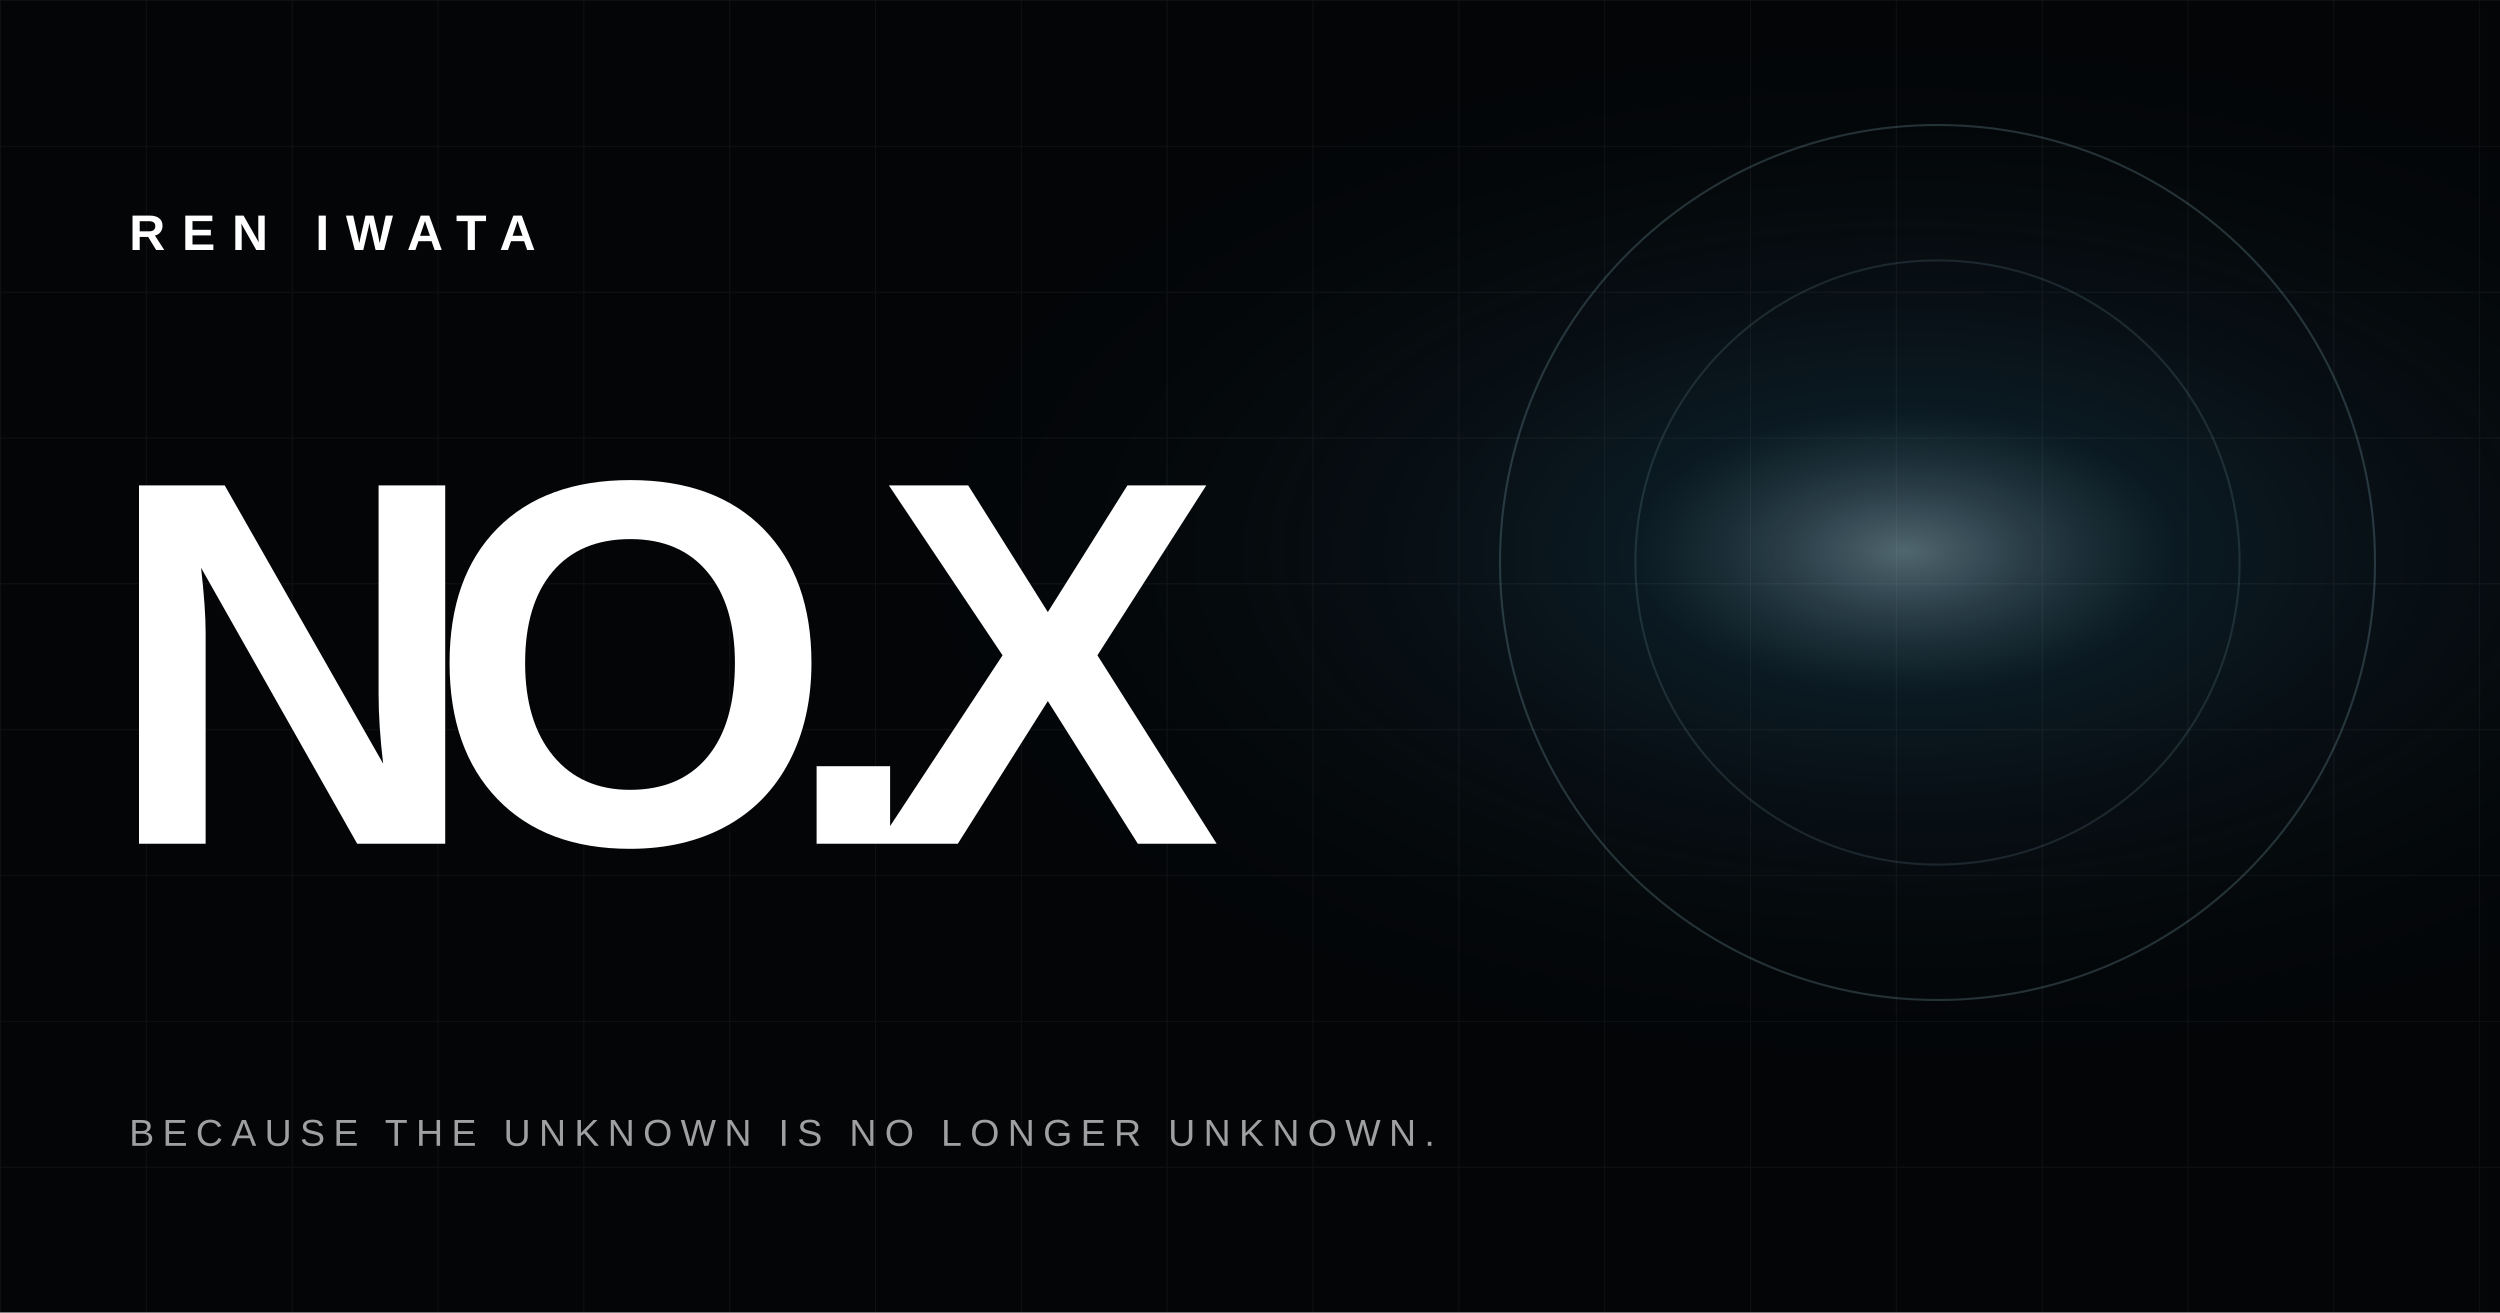
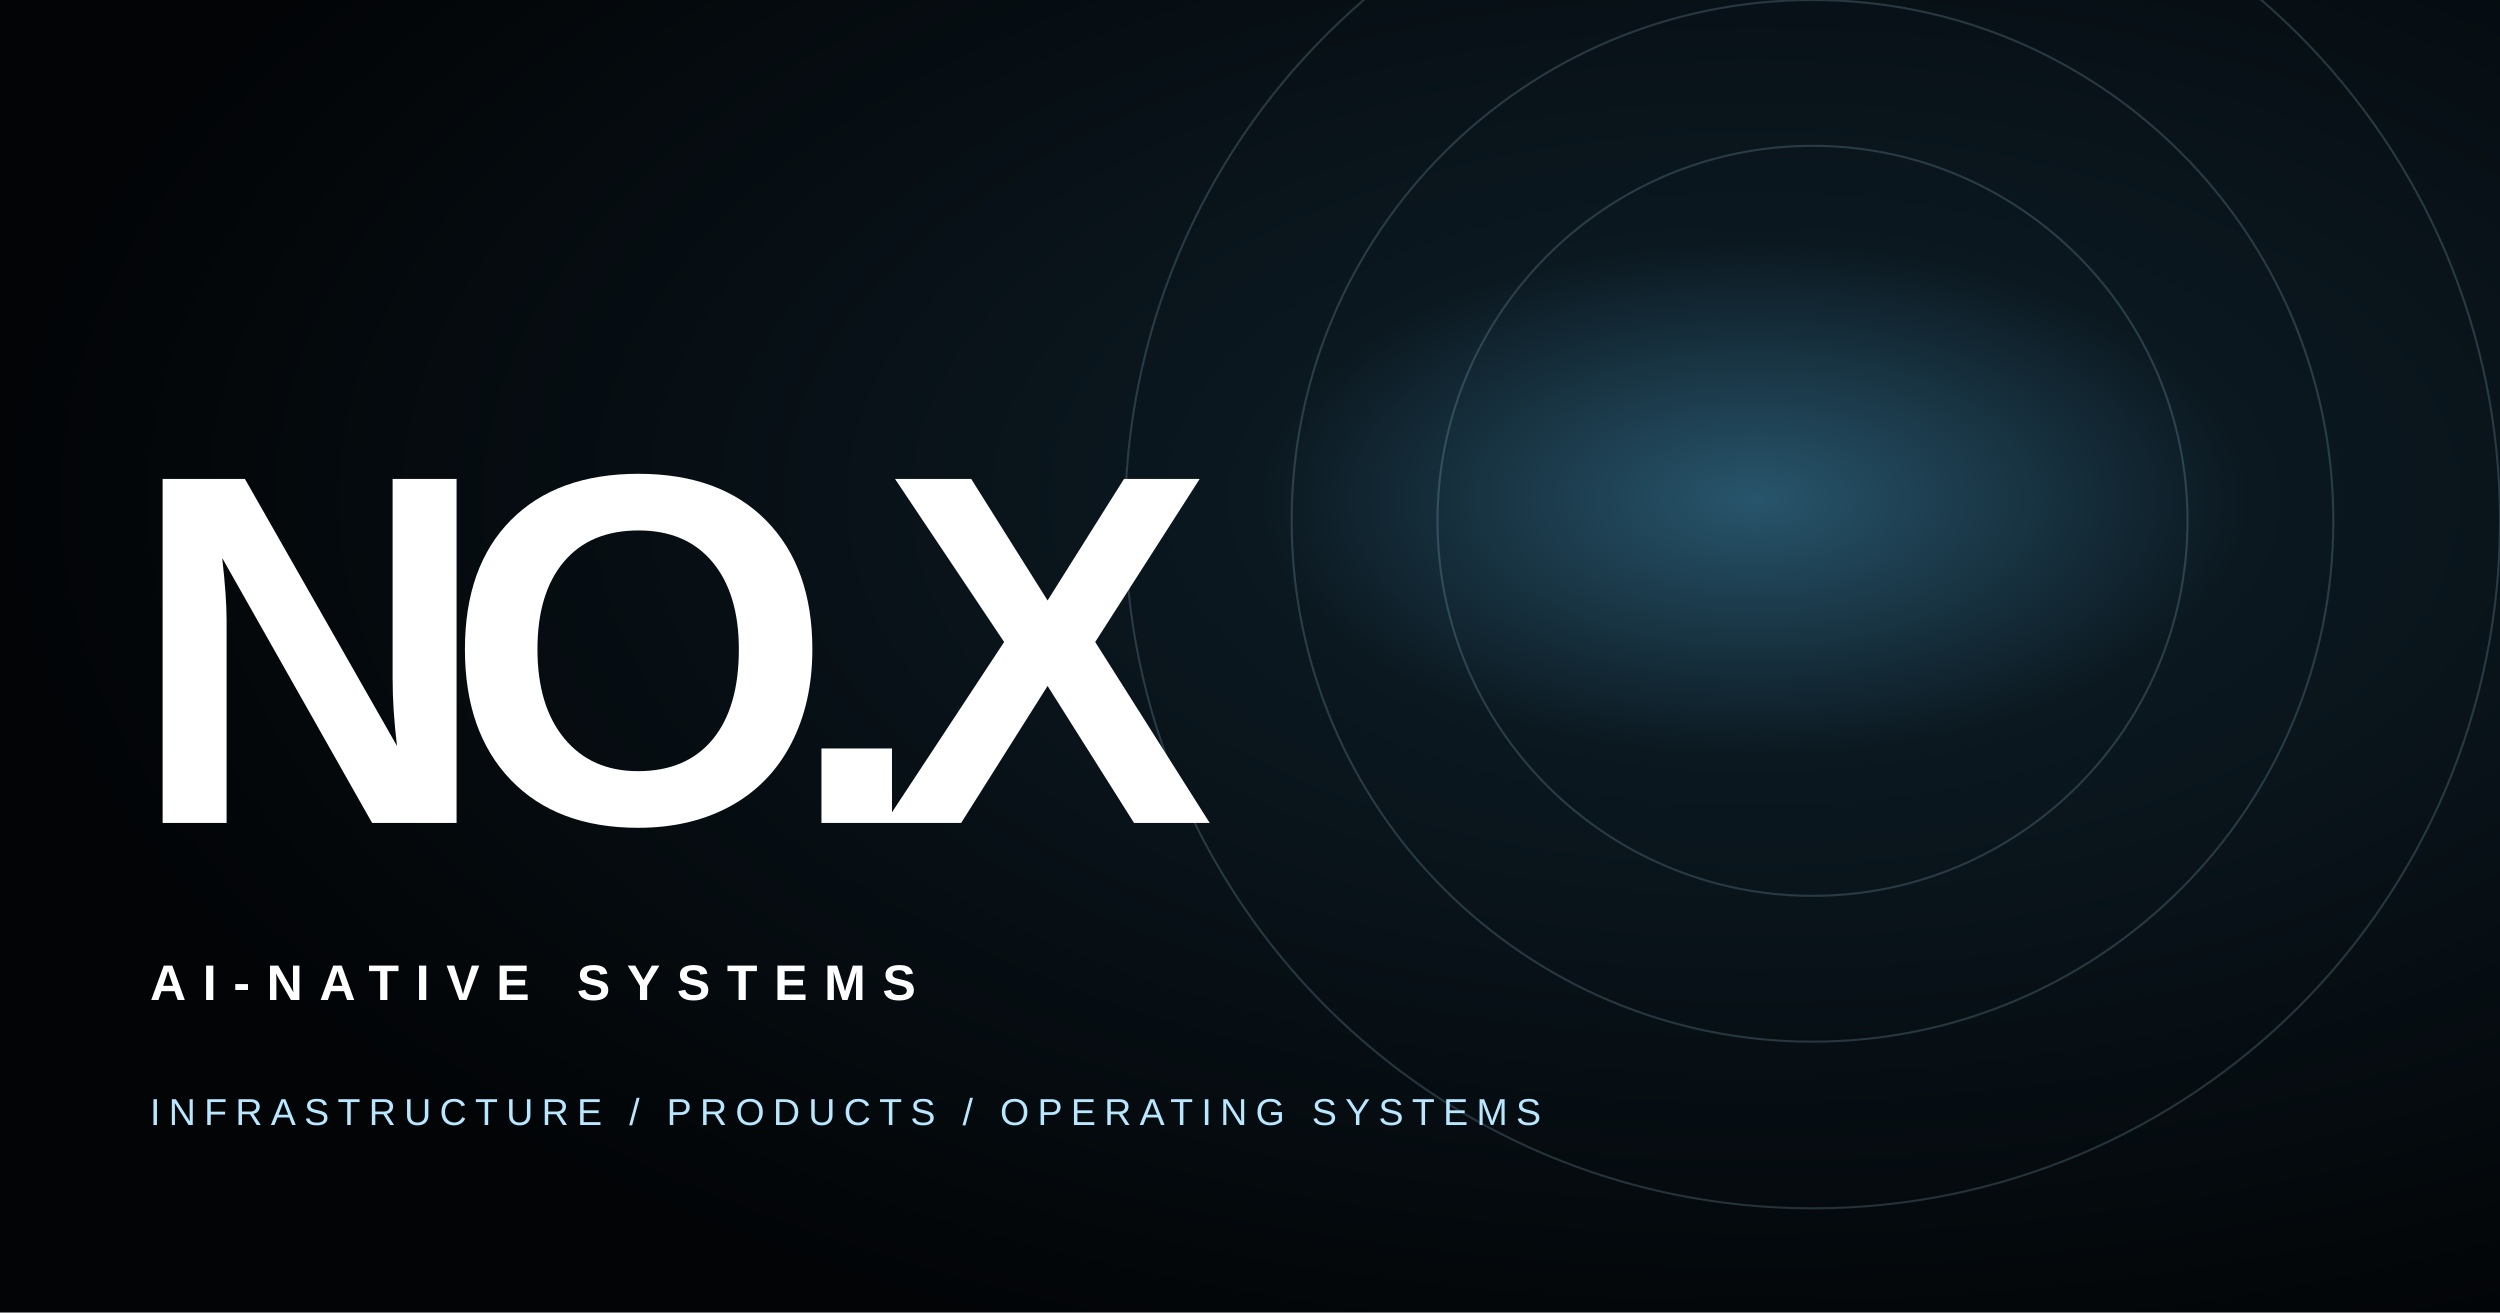
- <svg xmlns="http://www.w3.org/2000/svg" width="1200" height="630" viewBox="0 0 1200 630">
+ <svg xmlns="http://www.w3.org/2000/svg" viewBox="0 0 1200 630">
  <defs>
-     <radialGradient id="g" cx="76%" cy="42%" r="60%">
-       <stop offset="0" stop-color="#bceeff" stop-opacity=".42" />
-       <stop offset=".18" stop-color="#317a9d" stop-opacity=".18" />
-       <stop offset=".7" stop-color="#030507" stop-opacity="0" />
+     <radialGradient id="g" cx="70%" cy="38%" r="70%">
+       <stop stop-color="#28556c" />
+       <stop offset=".28" stop-color="#0b1820" />
+       <stop offset="1" stop-color="#020406" />
    </radialGradient>
-     <pattern id="p" width="70" height="70" patternUnits="userSpaceOnUse">
-       <path d="M70 0H0V70" fill="none" stroke="#fff" stroke-opacity=".045" />
-     </pattern>
  </defs>
-   <rect width="1200" height="630" fill="#030507" />
  <rect width="1200" height="630" fill="url(#g)" />
-   <rect width="1200" height="630" fill="url(#p)" />
-   <circle cx="930" cy="270" r="210" fill="none" stroke="#bceeff" stroke-opacity=".18" />
-   <circle cx="930" cy="270" r="145" fill="none" stroke="#bceeff" stroke-opacity=".12" />
-   <text x="62" y="120" fill="#fff" font-family="Arial,Helvetica,sans-serif" font-weight="700" font-size="24" letter-spacing="8">REN IWATA</text>
-   <text x="50" y="405" fill="#fff" font-family="Arial,Helvetica,sans-serif" font-weight="900" font-size="250" letter-spacing="-25">NO.X</text>
-   <text x="62" y="550" fill="#fff" fill-opacity=".62" font-family="Arial,Helvetica,sans-serif" font-size="18" letter-spacing="4">BECAUSE THE UNKNOWN IS NO LONGER UNKNOWN.</text>
+   <g fill="none" stroke="#b9e7ff" opacity=".18">
+     <circle cx="870" cy="250" r="180" />
+     <circle cx="870" cy="250" r="250" />
+     <circle cx="870" cy="250" r="330" />
+   </g>
+   <text x="62" y="395" fill="#fff" font-family="Arial,Helvetica,sans-serif" font-weight="900" font-size="240" letter-spacing="-22">NO.X</text>
+   <text x="72" y="480" fill="#fff" font-family="Arial,Helvetica,sans-serif" font-weight="700" font-size="24" letter-spacing="8">AI-NATIVE SYSTEMS</text>
+   <text x="72" y="540" fill="#b9e7ff" font-family="Arial,Helvetica,sans-serif" font-size="18" letter-spacing="4">INFRASTRUCTURE / PRODUCTS / OPERATING SYSTEMS</text>
</svg>
